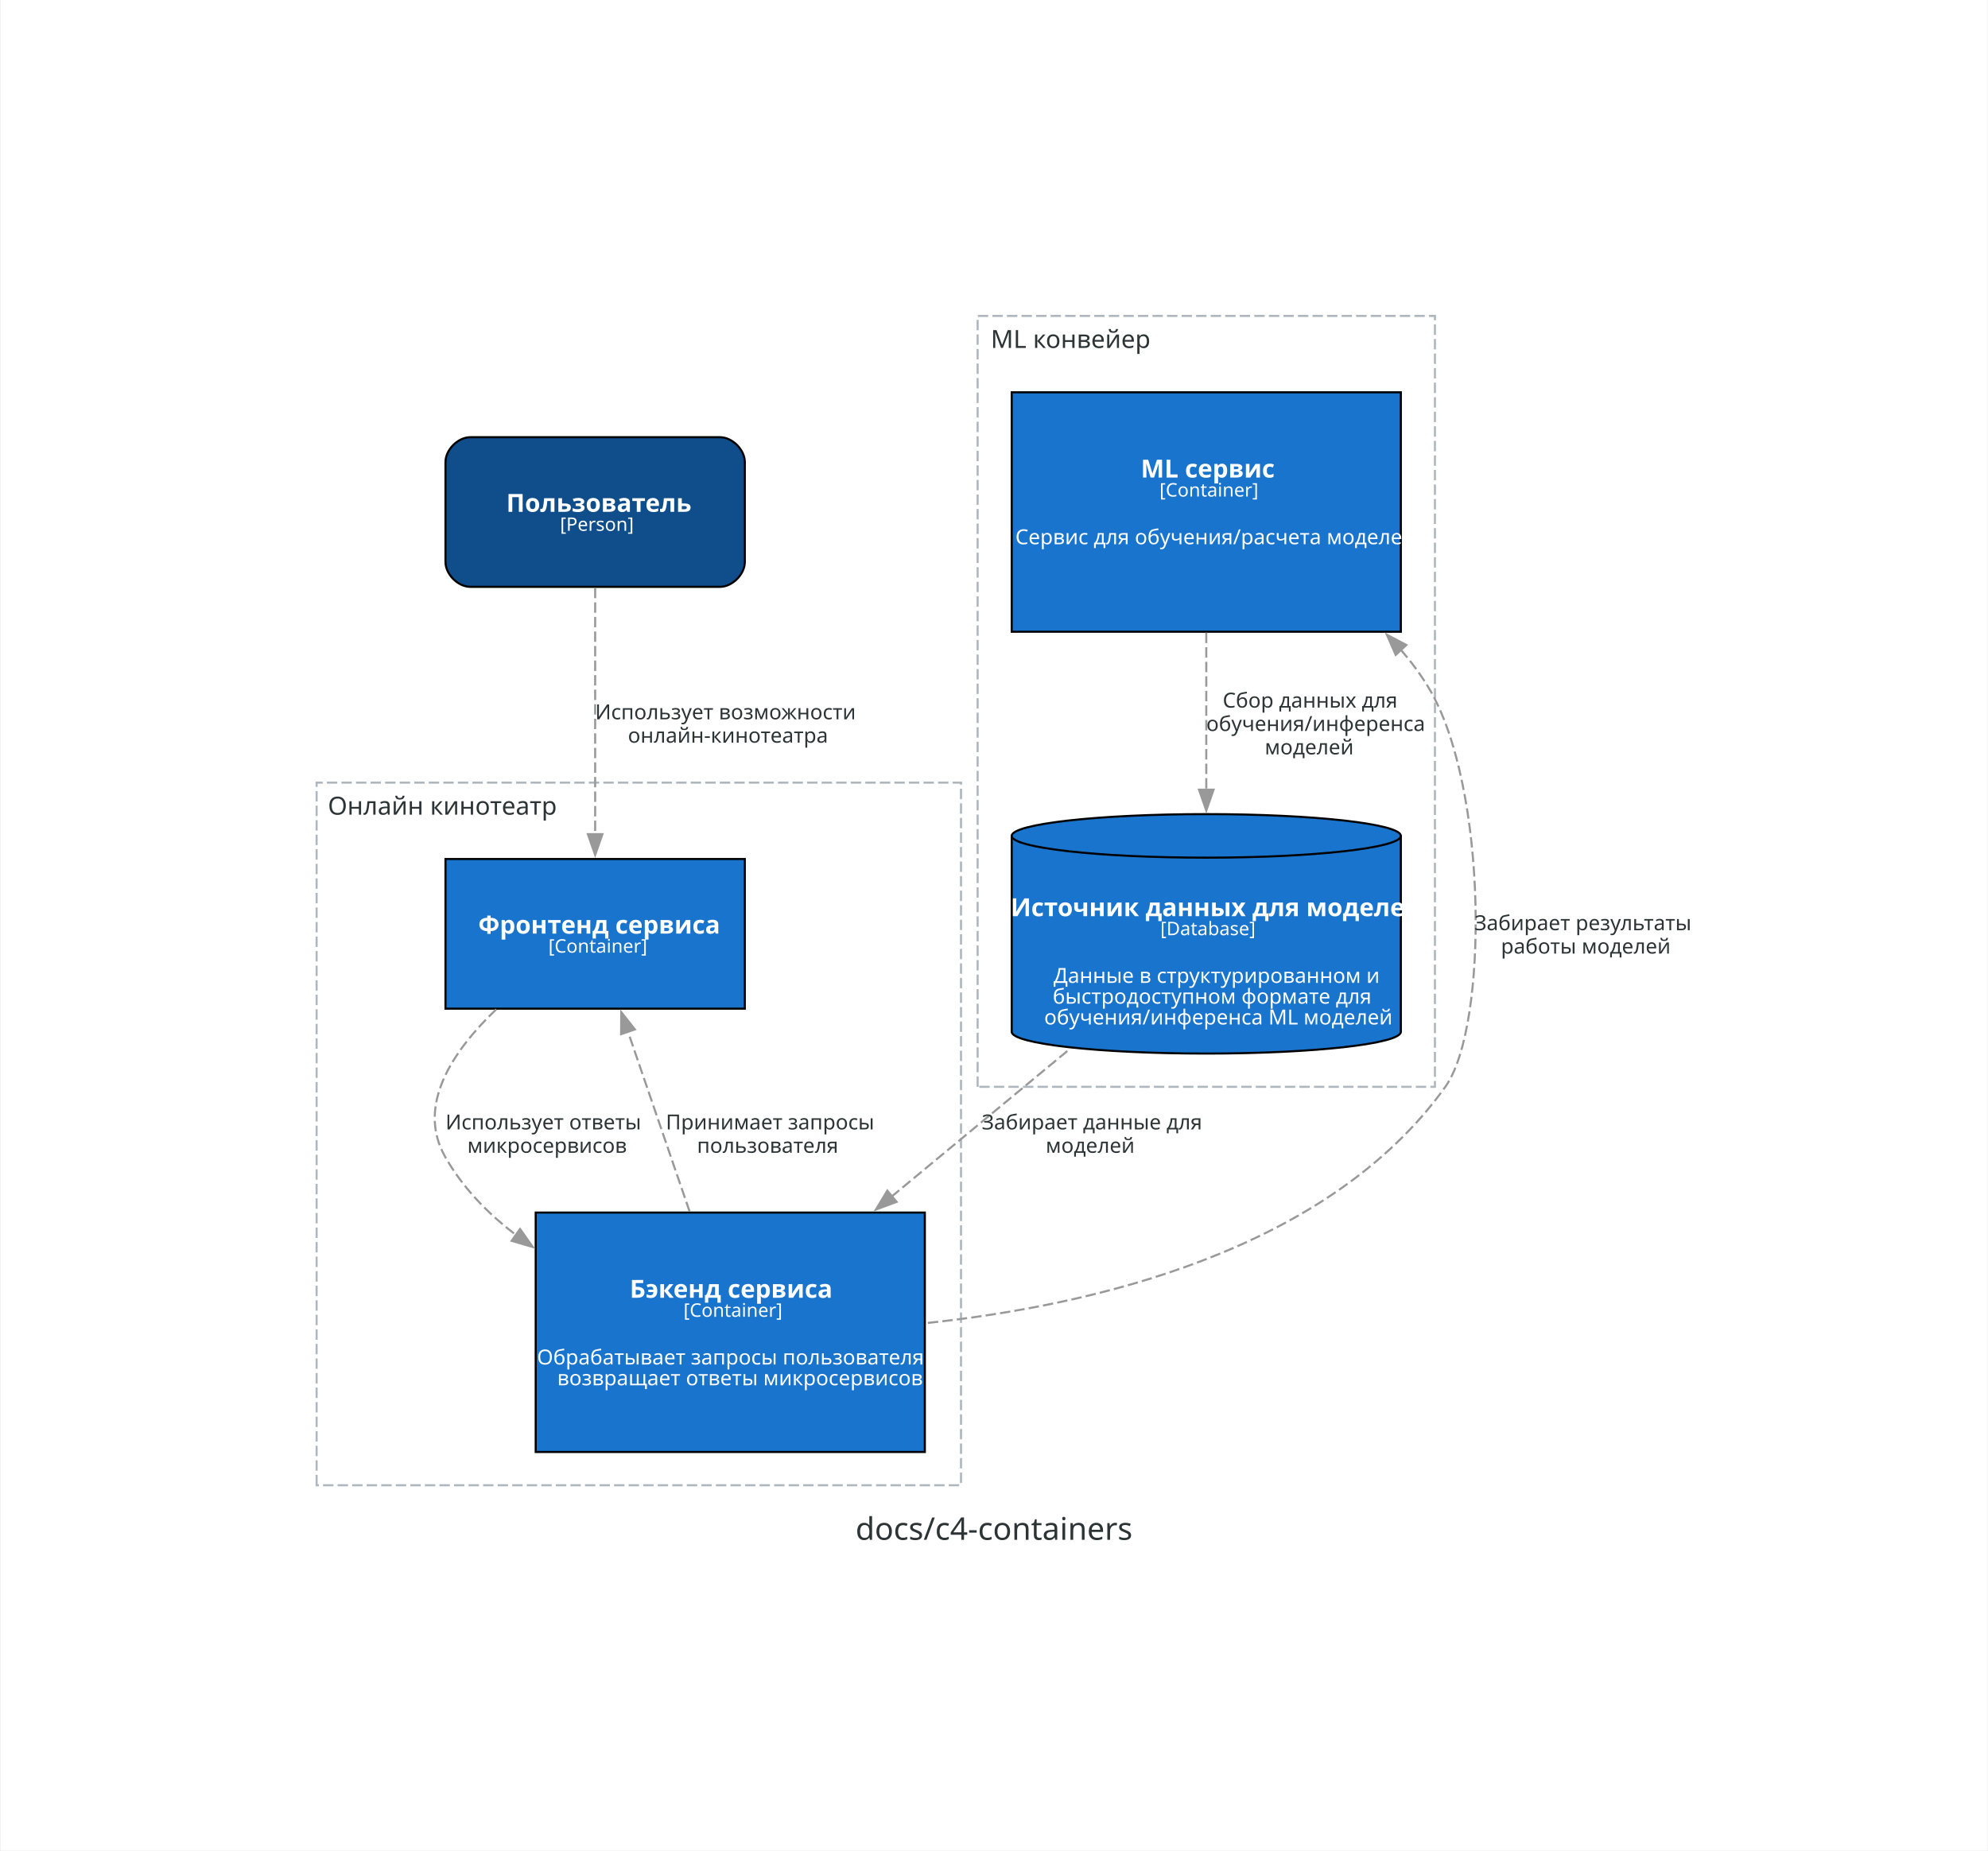
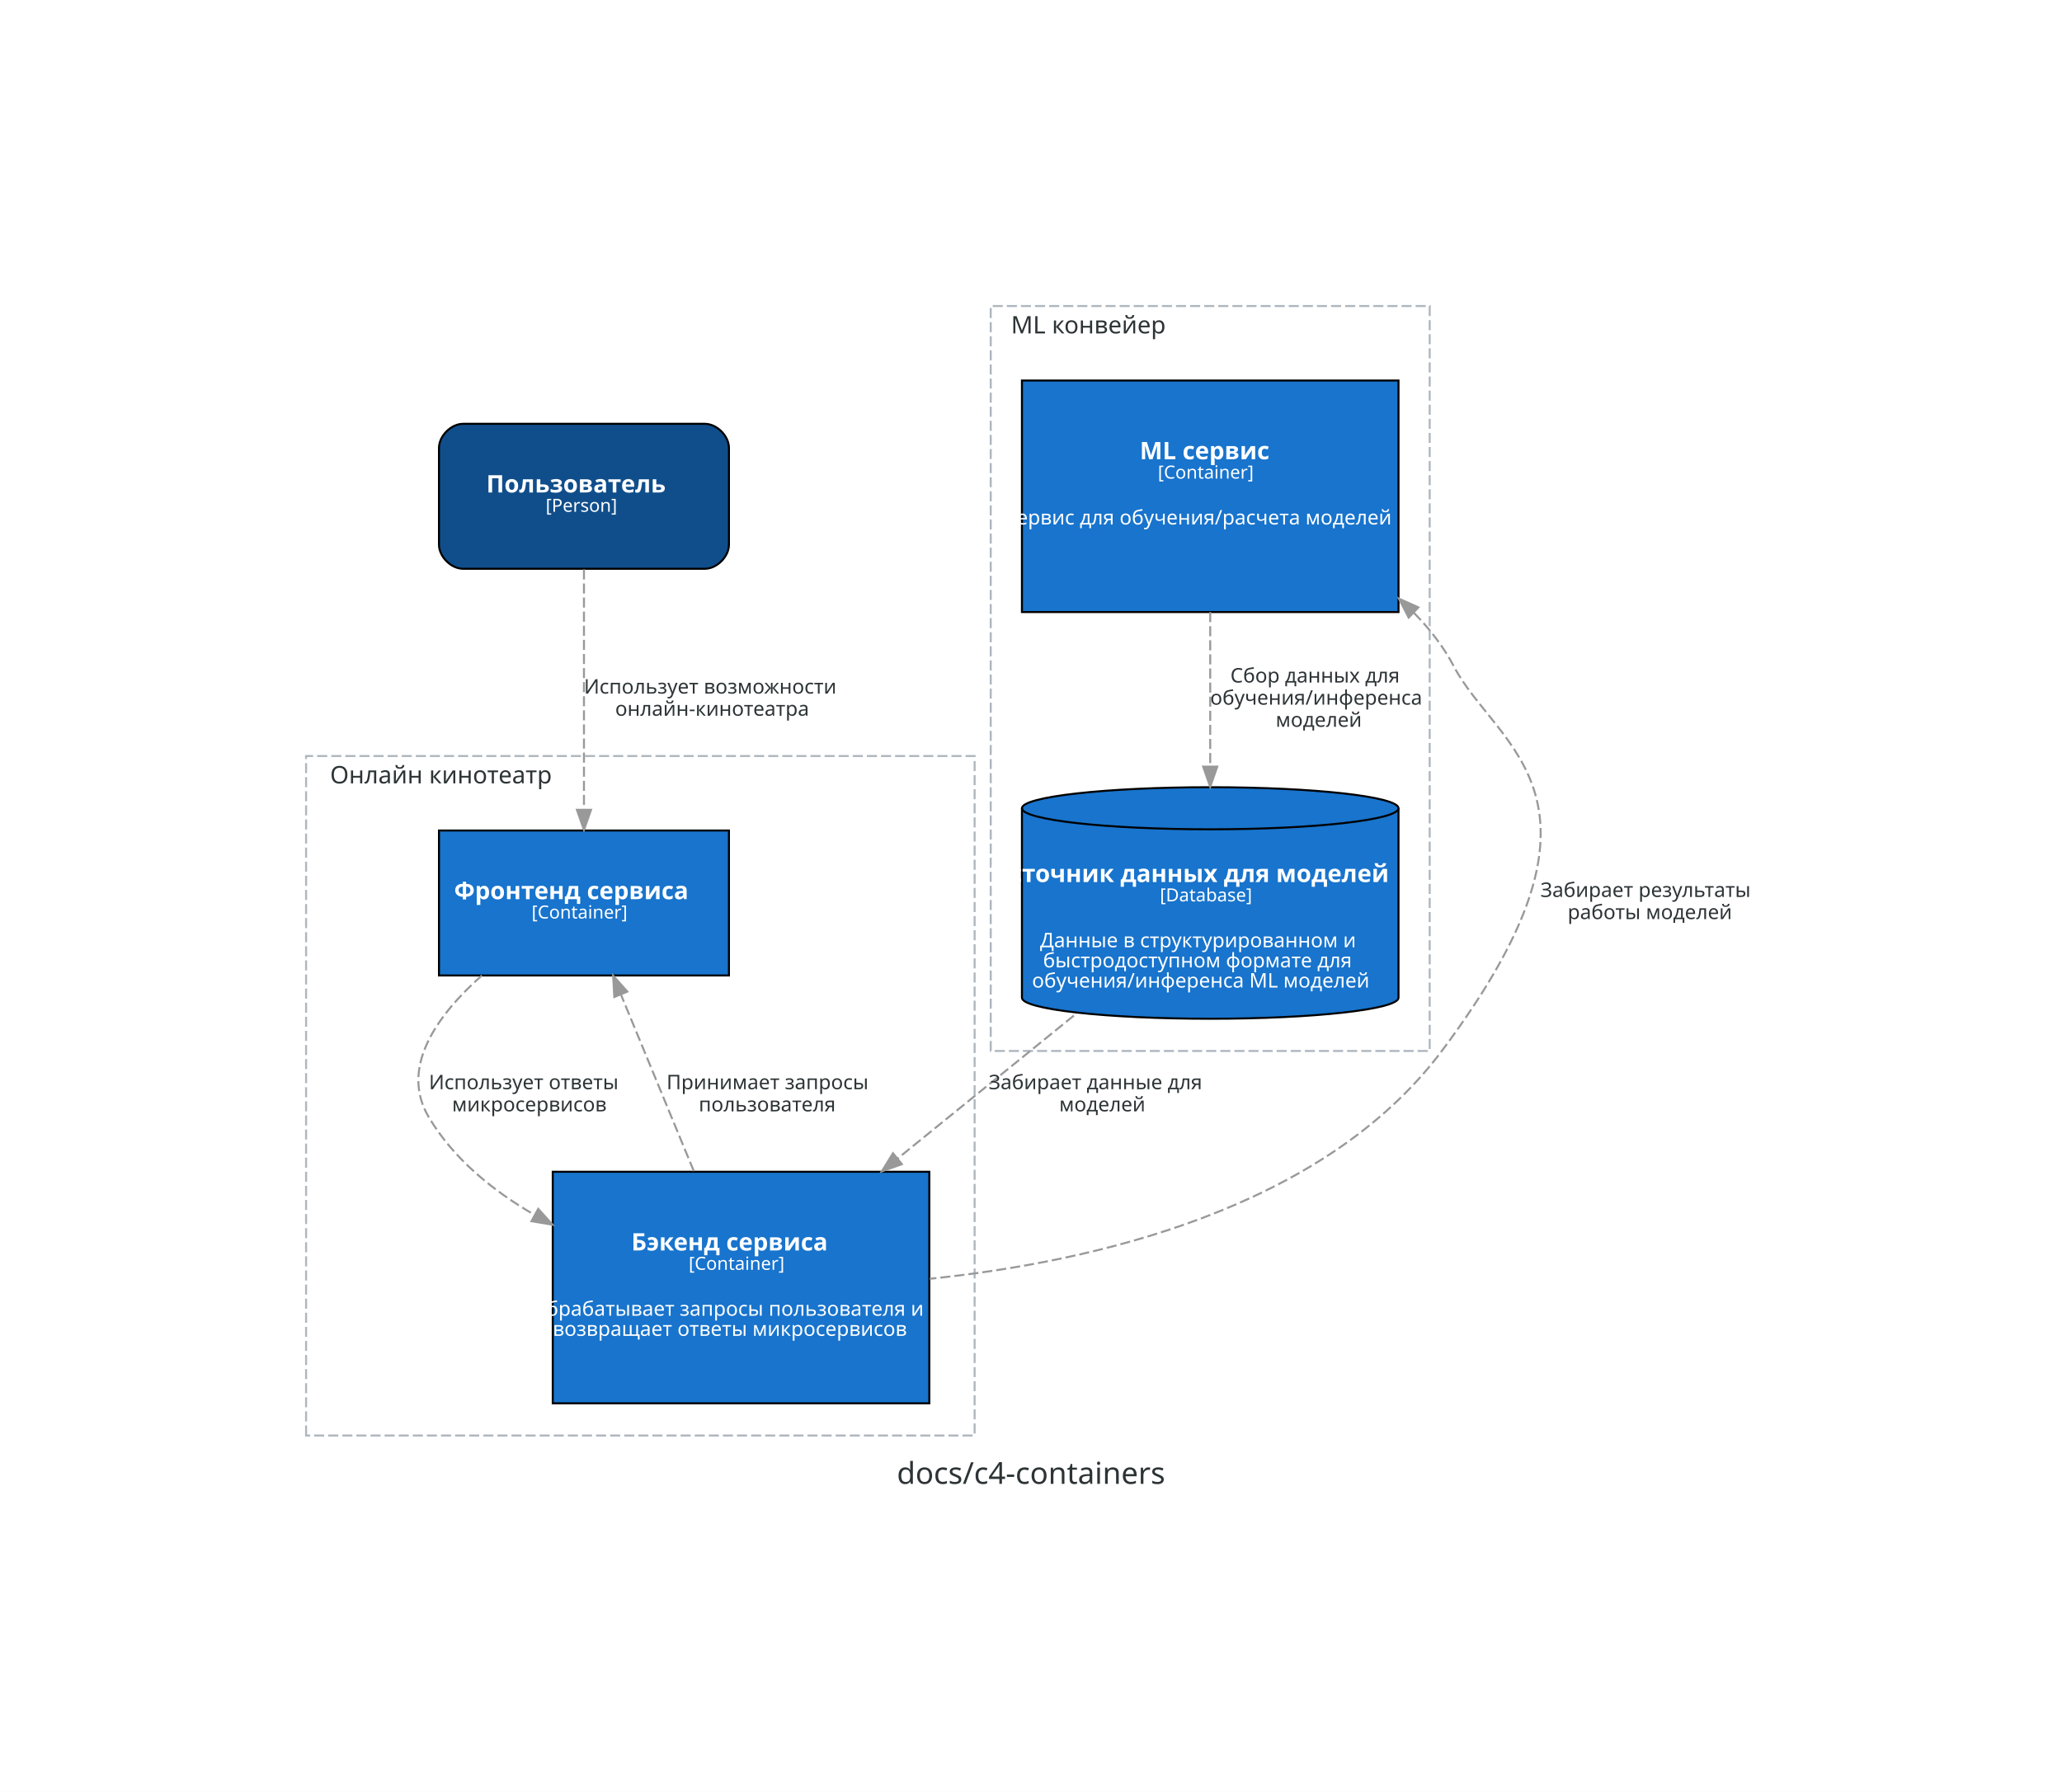
- <svg xmlns="http://www.w3.org/2000/svg" width="956pt" height="890pt" viewBox="0.00 0.00 955.75 890.35">
-   <g id="graph0" class="graph" transform="scale(1 1) rotate(0) translate(144 746.35)">
-     <polygon fill="white" stroke="none" points="-144,144 -144,-746.35 811.75,-746.35 811.75,144 -144,144" />
-     <text text-anchor="middle" x="333.88" y="-5.5" font-family="Sans-Serif" font-size="15.00" fill="#2d3436">docs/c4-containers</text>
+ <svg xmlns="http://www.w3.org/2000/svg" width="1024pt" height="890pt" viewBox="0.00 0.00 1024.00 890.00">
+   <g id="graph0" class="graph" transform="scale(1 1) rotate(0) translate(144 746)">
+     <polygon fill="white" stroke="transparent" points="-144,144 -144,-746 880,-746 880,144 -144,144" />
+     <text text-anchor="middle" x="368" y="-9" font-family="Sans-Serif" font-size="15.00" fill="#2d3436">docs/c4-containers</text>
    <g id="clust1" class="cluster">
-       <polygon fill="white" stroke="#aeb6be" stroke-dasharray="5,2" points="326,-223.45 326,-594.35 546,-594.35 546,-223.45 326,-223.45" />
-       <text text-anchor="middle" x="370.75" y="-578.95" font-family="Sans-Serif" font-size="12.00" fill="#2d3436">ML конвейер</text>
+       <polygon fill="white" stroke="#aeb6be" stroke-dasharray="5,2" points="348,-224 348,-594 566,-594 566,-224 348,-224" />
+       <text text-anchor="middle" x="396.5" y="-580.4" font-family="Sans-Serif" font-size="12.00" fill="#2d3436">ML конвейер</text>
    </g>
    <g id="clust2" class="cluster">
-       <polygon fill="white" stroke="#aeb6be" stroke-dasharray="5,2" points="8,-31.75 8,-369.8 318,-369.8 318,-31.75 8,-31.75" />
-       <text text-anchor="middle" x="68.5" y="-354.4" font-family="Sans-Serif" font-size="12.00" fill="#2d3436">Онлайн кинотеатр</text>
+       <polygon fill="white" stroke="#aeb6be" stroke-dasharray="5,2" points="8,-33 8,-370.5 340,-370.5 340,-33 8,-33" />
+       <text text-anchor="middle" x="75" y="-356.9" font-family="Sans-Serif" font-size="12.00" fill="#2d3436">Онлайн кинотеатр</text>
    </g>
    <g id="node1" class="node">
-       <path fill="#104e8b" stroke="black" d="M202,-536C202,-536 82,-536 82,-536 76,-536 70,-530 70,-524 70,-524 70,-476 70,-476 70,-470 76,-464 82,-464 82,-464 202,-464 202,-464 208,-464 214,-470 214,-476 214,-476 214,-524 214,-524 214,-530 208,-536 202,-536" />
-       <text text-anchor="start" x="99.25" y="-500.1" font-family="Sans-Serif" font-weight="bold" font-size="12.00" fill="white">Пользователь</text>
-       <text text-anchor="start" x="125.12" y="-490.95" font-family="Sans-Serif" font-size="9.00" fill="white">[Person]</text>
+       <path fill="#104e8b" stroke="black" d="M206,-535.5C206,-535.5 86,-535.5 86,-535.5 80,-535.5 74,-529.5 74,-523.5 74,-523.5 74,-475.5 74,-475.5 74,-469.5 80,-463.5 86,-463.5 86,-463.5 206,-463.5 206,-463.5 212,-463.5 218,-469.5 218,-475.5 218,-475.5 218,-523.5 218,-523.5 218,-529.5 212,-535.5 206,-535.5" />
+       <text text-anchor="start" x="97.5" y="-501.4" font-family="Sans-Serif" font-weight="bold" font-size="12.00" fill="white">Пользователь</text>
+       <text text-anchor="start" x="127" y="-491.8" font-family="Sans-Serif" font-size="9.00" fill="white">[Person]</text>
    </g>
    <g id="node4" class="node">
-       <polygon fill="#1874cd" stroke="black" points="214,-333.05 70,-333.05 70,-261.05 214,-261.05 214,-333.05" />
-       <text text-anchor="start" x="85.75" y="-297.15" font-family="Sans-Serif" font-weight="bold" font-size="12.00" fill="white">Фронтенд сервиса</text>
-       <text text-anchor="start" x="119.5" y="-288" font-family="Sans-Serif" font-size="9.00" fill="white">[Container]</text>
+       <polygon fill="#1874cd" stroke="black" points="218,-333.5 74,-333.5 74,-261.5 218,-261.5 218,-333.5" />
+       <text text-anchor="start" x="81.5" y="-299.4" font-family="Sans-Serif" font-weight="bold" font-size="12.00" fill="white">Фронтенд сервиса</text>
+       <text text-anchor="start" x="120" y="-289.8" font-family="Sans-Serif" font-size="9.00" fill="white">[Container]</text>
    </g>
    <g id="edge4" class="edge">
-       <path fill="none" stroke="#999999" stroke-dasharray="5,2" d="M142,-463.54C142,-430.49 142,-381.01 142,-344.76" />
-       <polygon fill="#999999" stroke="#999999" points="145.5,-345.01 142,-335.01 138.5,-345.01 145.5,-345.01" />
-       <text text-anchor="start" x="142" y="-400.27" font-family="Sans-Serif" font-size="10.00" fill="#2d3436">Использует возможности</text>
-       <text text-anchor="start" x="157.75" y="-389.02" font-family="Sans-Serif" font-size="10.00" fill="#2d3436">онлайн-кинотеатра</text>
+       <path fill="none" stroke="#999999" stroke-dasharray="5,2" d="M146,-463.2C146,-430.03 146,-380.22 146,-344.06" />
+       <polygon fill="#999999" stroke="#999999" points="149.5,-343.78 146,-333.78 142.5,-343.78 149.5,-343.78" />
+       <text text-anchor="start" x="146" y="-401.5" font-family="Sans-Serif" font-size="10.00" fill="#2d3436">Использует возможности</text>
+       <text text-anchor="start" x="161.5" y="-390.5" font-family="Sans-Serif" font-size="10.00" fill="#2d3436">онлайн-кинотеатра</text>
    </g>
    <g id="node2" class="node">
-       <path fill="#1874cd" stroke="black" d="M529.6,-344.18C529.6,-349.96 487.65,-354.65 436,-354.65 384.35,-354.65 342.4,-349.96 342.4,-344.18 342.4,-344.18 342.4,-249.92 342.4,-249.92 342.4,-244.14 384.35,-239.45 436,-239.45 487.65,-239.45 529.6,-244.14 529.6,-249.92 529.6,-249.92 529.6,-344.18 529.6,-344.18" />
-       <path fill="none" stroke="black" d="M529.6,-344.18C529.6,-338.4 487.65,-333.7 436,-333.7 384.35,-333.7 342.4,-338.4 342.4,-344.18" />
-       <text text-anchor="start" x="341.88" y="-305.55" font-family="Sans-Serif" font-weight="bold" font-size="12.00" fill="white">Источник данных для моделей</text>
-       <text text-anchor="start" x="413.88" y="-296.4" font-family="Sans-Serif" font-size="9.00" fill="white">[Database]</text>
-       <text text-anchor="start" x="362.5" y="-273.45" font-family="Sans-Serif" font-size="10.00" fill="white">Данные в структурированном и</text>
-       <text text-anchor="start" x="362.12" y="-263.45" font-family="Sans-Serif" font-size="10.00" fill="white">быстродоступном формате для</text>
-       <text text-anchor="start" x="358" y="-253.45" font-family="Sans-Serif" font-size="10.00" fill="white">обучения/инференса ML моделей</text>
+       <path fill="#1874cd" stroke="black" d="M550.5,-344.55C550.5,-350.31 508.59,-355 457,-355 405.41,-355 363.5,-350.31 363.5,-344.55 363.5,-344.55 363.5,-250.45 363.5,-250.45 363.5,-244.69 405.41,-240 457,-240 508.59,-240 550.5,-244.69 550.5,-250.45 550.5,-250.45 550.5,-344.55 550.5,-344.55" />
+       <path fill="none" stroke="black" d="M550.5,-344.55C550.5,-338.78 508.59,-334.09 457,-334.09 405.41,-334.09 363.5,-338.78 363.5,-344.55" />
+       <text text-anchor="start" x="347.5" y="-307.9" font-family="Sans-Serif" font-weight="bold" font-size="12.00" fill="white">Источник данных для моделей</text>
+       <text text-anchor="start" x="432" y="-298.3" font-family="Sans-Serif" font-size="9.00" fill="white">[Database]</text>
+       <text text-anchor="start" x="372.5" y="-275.5" font-family="Sans-Serif" font-size="10.00" fill="white">Данные в структурированном и</text>
+       <text text-anchor="start" x="374" y="-265.5" font-family="Sans-Serif" font-size="10.00" fill="white">быстродоступном формате для</text>
+       <text text-anchor="start" x="368.5" y="-255.5" font-family="Sans-Serif" font-size="10.00" fill="white">обучения/инференса ML моделей</text>
    </g>
    <g id="node5" class="node">
-       <polygon fill="#1874cd" stroke="black" points="300.6,-162.95 113.4,-162.95 113.4,-47.75 300.6,-47.75 300.6,-162.95" />
-       <text text-anchor="start" x="158.62" y="-121.95" font-family="Sans-Serif" font-weight="bold" font-size="12.00" fill="white">Бэкенд сервиса</text>
-       <text text-anchor="start" x="184.5" y="-112.8" font-family="Sans-Serif" font-size="9.00" fill="white">[Container]</text>
-       <text text-anchor="start" x="114" y="-89.85" font-family="Sans-Serif" font-size="10.00" fill="white">Обрабатывает запросы пользователя и</text>
-       <text text-anchor="start" x="123.75" y="-79.85" font-family="Sans-Serif" font-size="10.00" fill="white">возвращает ответы микросервисов</text>
+       <polygon fill="#1874cd" stroke="black" points="317.5,-164 130.5,-164 130.5,-49 317.5,-49 317.5,-164" />
+       <text text-anchor="start" x="169.5" y="-124.9" font-family="Sans-Serif" font-weight="bold" font-size="12.00" fill="white">Бэкенд сервиса</text>
+       <text text-anchor="start" x="198" y="-115.3" font-family="Sans-Serif" font-size="9.00" fill="white">[Container]</text>
+       <text text-anchor="start" x="119.5" y="-92.5" font-family="Sans-Serif" font-size="10.00" fill="white">Обрабатывает запросы пользователя и</text>
+       <text text-anchor="start" x="130.5" y="-82.5" font-family="Sans-Serif" font-size="10.00" fill="white">возвращает ответы микросервисов</text>
    </g>
    <g id="edge3" class="edge">
-       <path fill="none" stroke="#999999" stroke-dasharray="5,2" d="M369.15,-240.67C342.7,-218.76 312.13,-193.44 284.71,-170.72" />
-       <polygon fill="#999999" stroke="#999999" points="287.02,-168.09 277.09,-164.41 282.56,-173.49 287.02,-168.09" />
-       <text text-anchor="start" x="328" y="-202.95" font-family="Sans-Serif" font-size="10.00" fill="#2d3436">Забирает данные для</text>
-       <text text-anchor="start" x="358.75" y="-191.7" font-family="Sans-Serif" font-size="10.00" fill="#2d3436">моделей</text>
+       <path fill="none" stroke="#999999" stroke-dasharray="5,2" d="M389.29,-241.58C361.91,-219.36 330.13,-193.59 301.79,-170.6" />
+       <polygon fill="#999999" stroke="#999999" points="303.87,-167.78 293.9,-164.2 299.46,-173.22 303.87,-167.78" />
+       <text text-anchor="start" x="347" y="-205" font-family="Sans-Serif" font-size="10.00" fill="#2d3436">Забирает данные для</text>
+       <text text-anchor="start" x="382" y="-194" font-family="Sans-Serif" font-size="10.00" fill="#2d3436">моделей</text>
    </g>
    <g id="node3" class="node">
-       <polygon fill="#1874cd" stroke="black" points="529.6,-557.6 342.4,-557.6 342.4,-442.4 529.6,-442.4 529.6,-557.6" />
-       <text text-anchor="start" x="404.5" y="-516.6" font-family="Sans-Serif" font-weight="bold" font-size="12.00" fill="white">ML сервис</text>
-       <text text-anchor="start" x="413.5" y="-507.45" font-family="Sans-Serif" font-size="9.00" fill="white">[Container]</text>
-       <text text-anchor="start" x="344.12" y="-484.5" font-family="Sans-Serif" font-size="10.00" fill="white">Сервис для обучения/расчета моделей</text>
+       <polygon fill="#1874cd" stroke="black" points="550.5,-557 363.5,-557 363.5,-442 550.5,-442 550.5,-557" />
+       <text text-anchor="start" x="422" y="-517.9" font-family="Sans-Serif" font-weight="bold" font-size="12.00" fill="white">ML сервис</text>
+       <text text-anchor="start" x="431" y="-508.3" font-family="Sans-Serif" font-size="9.00" fill="white">[Container]</text>
+       <text text-anchor="start" x="354.5" y="-485.5" font-family="Sans-Serif" font-size="10.00" fill="white">Сервис для обучения/расчета моделей</text>
    </g>
    <g id="edge2" class="edge">
-       <path fill="none" stroke="#999999" stroke-dasharray="5,2" d="M436,-441.95C436,-418.41 436,-390.94 436,-366.34" />
-       <polygon fill="#999999" stroke="#999999" points="439.5,-366.4 436,-356.4 432.5,-366.4 439.5,-366.4" />
-       <text text-anchor="start" x="443.88" y="-405.9" font-family="Sans-Serif" font-size="10.00" fill="#2d3436">Сбор данных для</text>
-       <text text-anchor="start" x="436" y="-394.65" font-family="Sans-Serif" font-size="10.00" fill="#2d3436">обучения/инференса</text>
-       <text text-anchor="start" x="464.12" y="-383.4" font-family="Sans-Serif" font-size="10.00" fill="#2d3436">моделей</text>
+       <path fill="none" stroke="#999999" stroke-dasharray="5,2" d="M457,-441.99C457,-418.13 457,-390.17 457,-365.3" />
+       <polygon fill="#999999" stroke="#999999" points="460.5,-365.22 457,-355.22 453.5,-365.22 460.5,-365.22" />
+       <text text-anchor="start" x="467" y="-407" font-family="Sans-Serif" font-size="10.00" fill="#2d3436">Сбор данных для</text>
+       <text text-anchor="start" x="457" y="-396" font-family="Sans-Serif" font-size="10.00" fill="#2d3436">обучения/инференса</text>
+       <text text-anchor="start" x="489.5" y="-385" font-family="Sans-Serif" font-size="10.00" fill="#2d3436">моделей</text>
    </g>
    <g id="edge1" class="edge">
-       <path fill="none" stroke="#999999" stroke-dasharray="5,2" d="M529.53,-433.8C534.56,-427.99 539.13,-421.85 543,-415.4 571.48,-367.95 571.78,-252.48 551,-223.45 494.53,-144.58 381.81,-118.21 300.77,-109.72" />
-       <polygon fill="#999999" stroke="#999999" points="527.12,-431.25 522.88,-440.96 532.25,-436.02 527.12,-431.25" />
-       <text text-anchor="start" x="565" y="-298.8" font-family="Sans-Serif" font-size="10.00" fill="#2d3436">Забирает результаты</text>
-       <text text-anchor="start" x="577.75" y="-287.55" font-family="Sans-Serif" font-size="10.00" fill="#2d3436">работы моделей</text>
+       <path fill="none" stroke="#999999" stroke-dasharray="5,2" d="M558.17,-441.6C566.02,-433.63 572.87,-424.78 578,-415 599.49,-374.06 666.41,-350.04 572,-224 513.18,-145.47 399.19,-119.26 317.7,-110.84" />
+       <polygon fill="#999999" stroke="#999999" points="555.56,-439.25 550.71,-448.67 560.38,-444.33 555.56,-439.25" />
+       <text text-anchor="start" x="621" y="-300.5" font-family="Sans-Serif" font-size="10.00" fill="#2d3436">Забирает результаты</text>
+       <text text-anchor="start" x="634.5" y="-289.5" font-family="Sans-Serif" font-size="10.00" fill="#2d3436">работы моделей</text>
    </g>
    <g id="edge6" class="edge">
-       <path fill="none" stroke="#999999" stroke-dasharray="5,2" d="M94.39,-260.7C73.28,-240.52 56,-214.43 69.75,-189.95 78.1,-175.08 90.29,-162.55 104,-152.09" />
-       <polygon fill="#999999" stroke="#999999" points="105.88,-155.05 111.98,-146.38 101.81,-149.35 105.88,-155.05" />
-       <text text-anchor="start" x="70" y="-202.95" font-family="Sans-Serif" font-size="10.00" fill="#2d3436">Использует ответы</text>
-       <text text-anchor="start" x="80.5" y="-191.7" font-family="Sans-Serif" font-size="10.00" fill="#2d3436">микросервисов</text>
+       <path fill="none" stroke="#999999" stroke-dasharray="5,2" d="M95.27,-261.49C72.78,-241.47 54.35,-215.53 69,-191 81.27,-170.45 100.54,-154.66 121.38,-142.64" />
+       <polygon fill="#999999" stroke="#999999" points="123.29,-145.58 130.39,-137.71 119.93,-139.44 123.29,-145.58" />
+       <text text-anchor="start" x="69" y="-205" font-family="Sans-Serif" font-size="10.00" fill="#2d3436">Использует ответы</text>
+       <text text-anchor="start" x="80.5" y="-194" font-family="Sans-Serif" font-size="10.00" fill="#2d3436">микросервисов</text>
    </g>
    <g id="edge5" class="edge">
-       <path fill="none" stroke="#999999" stroke-dasharray="5,2" d="M187.46,-163.38C177.96,-191.11 166.69,-223.99 157.75,-250.08" />
-       <polygon fill="#999999" stroke="#999999" points="154.49,-248.79 154.56,-259.38 161.12,-251.06 154.49,-248.79" />
-       <text text-anchor="start" x="176" y="-202.95" font-family="Sans-Serif" font-size="10.00" fill="#2d3436">Принимает запросы</text>
-       <text text-anchor="start" x="191" y="-191.7" font-family="Sans-Serif" font-size="10.00" fill="#2d3436">пользователя</text>
+       <path fill="none" stroke="#999999" stroke-dasharray="5,2" d="M200.55,-164.32C188.95,-192.44 175.15,-225.88 164.33,-252.09" />
+       <polygon fill="#999999" stroke="#999999" points="161.07,-250.81 160.49,-261.39 167.54,-253.48 161.07,-250.81" />
+       <text text-anchor="start" x="187" y="-205" font-family="Sans-Serif" font-size="10.00" fill="#2d3436">Принимает запросы</text>
+       <text text-anchor="start" x="203" y="-194" font-family="Sans-Serif" font-size="10.00" fill="#2d3436">пользователя</text>
    </g>
  </g>
</svg>
